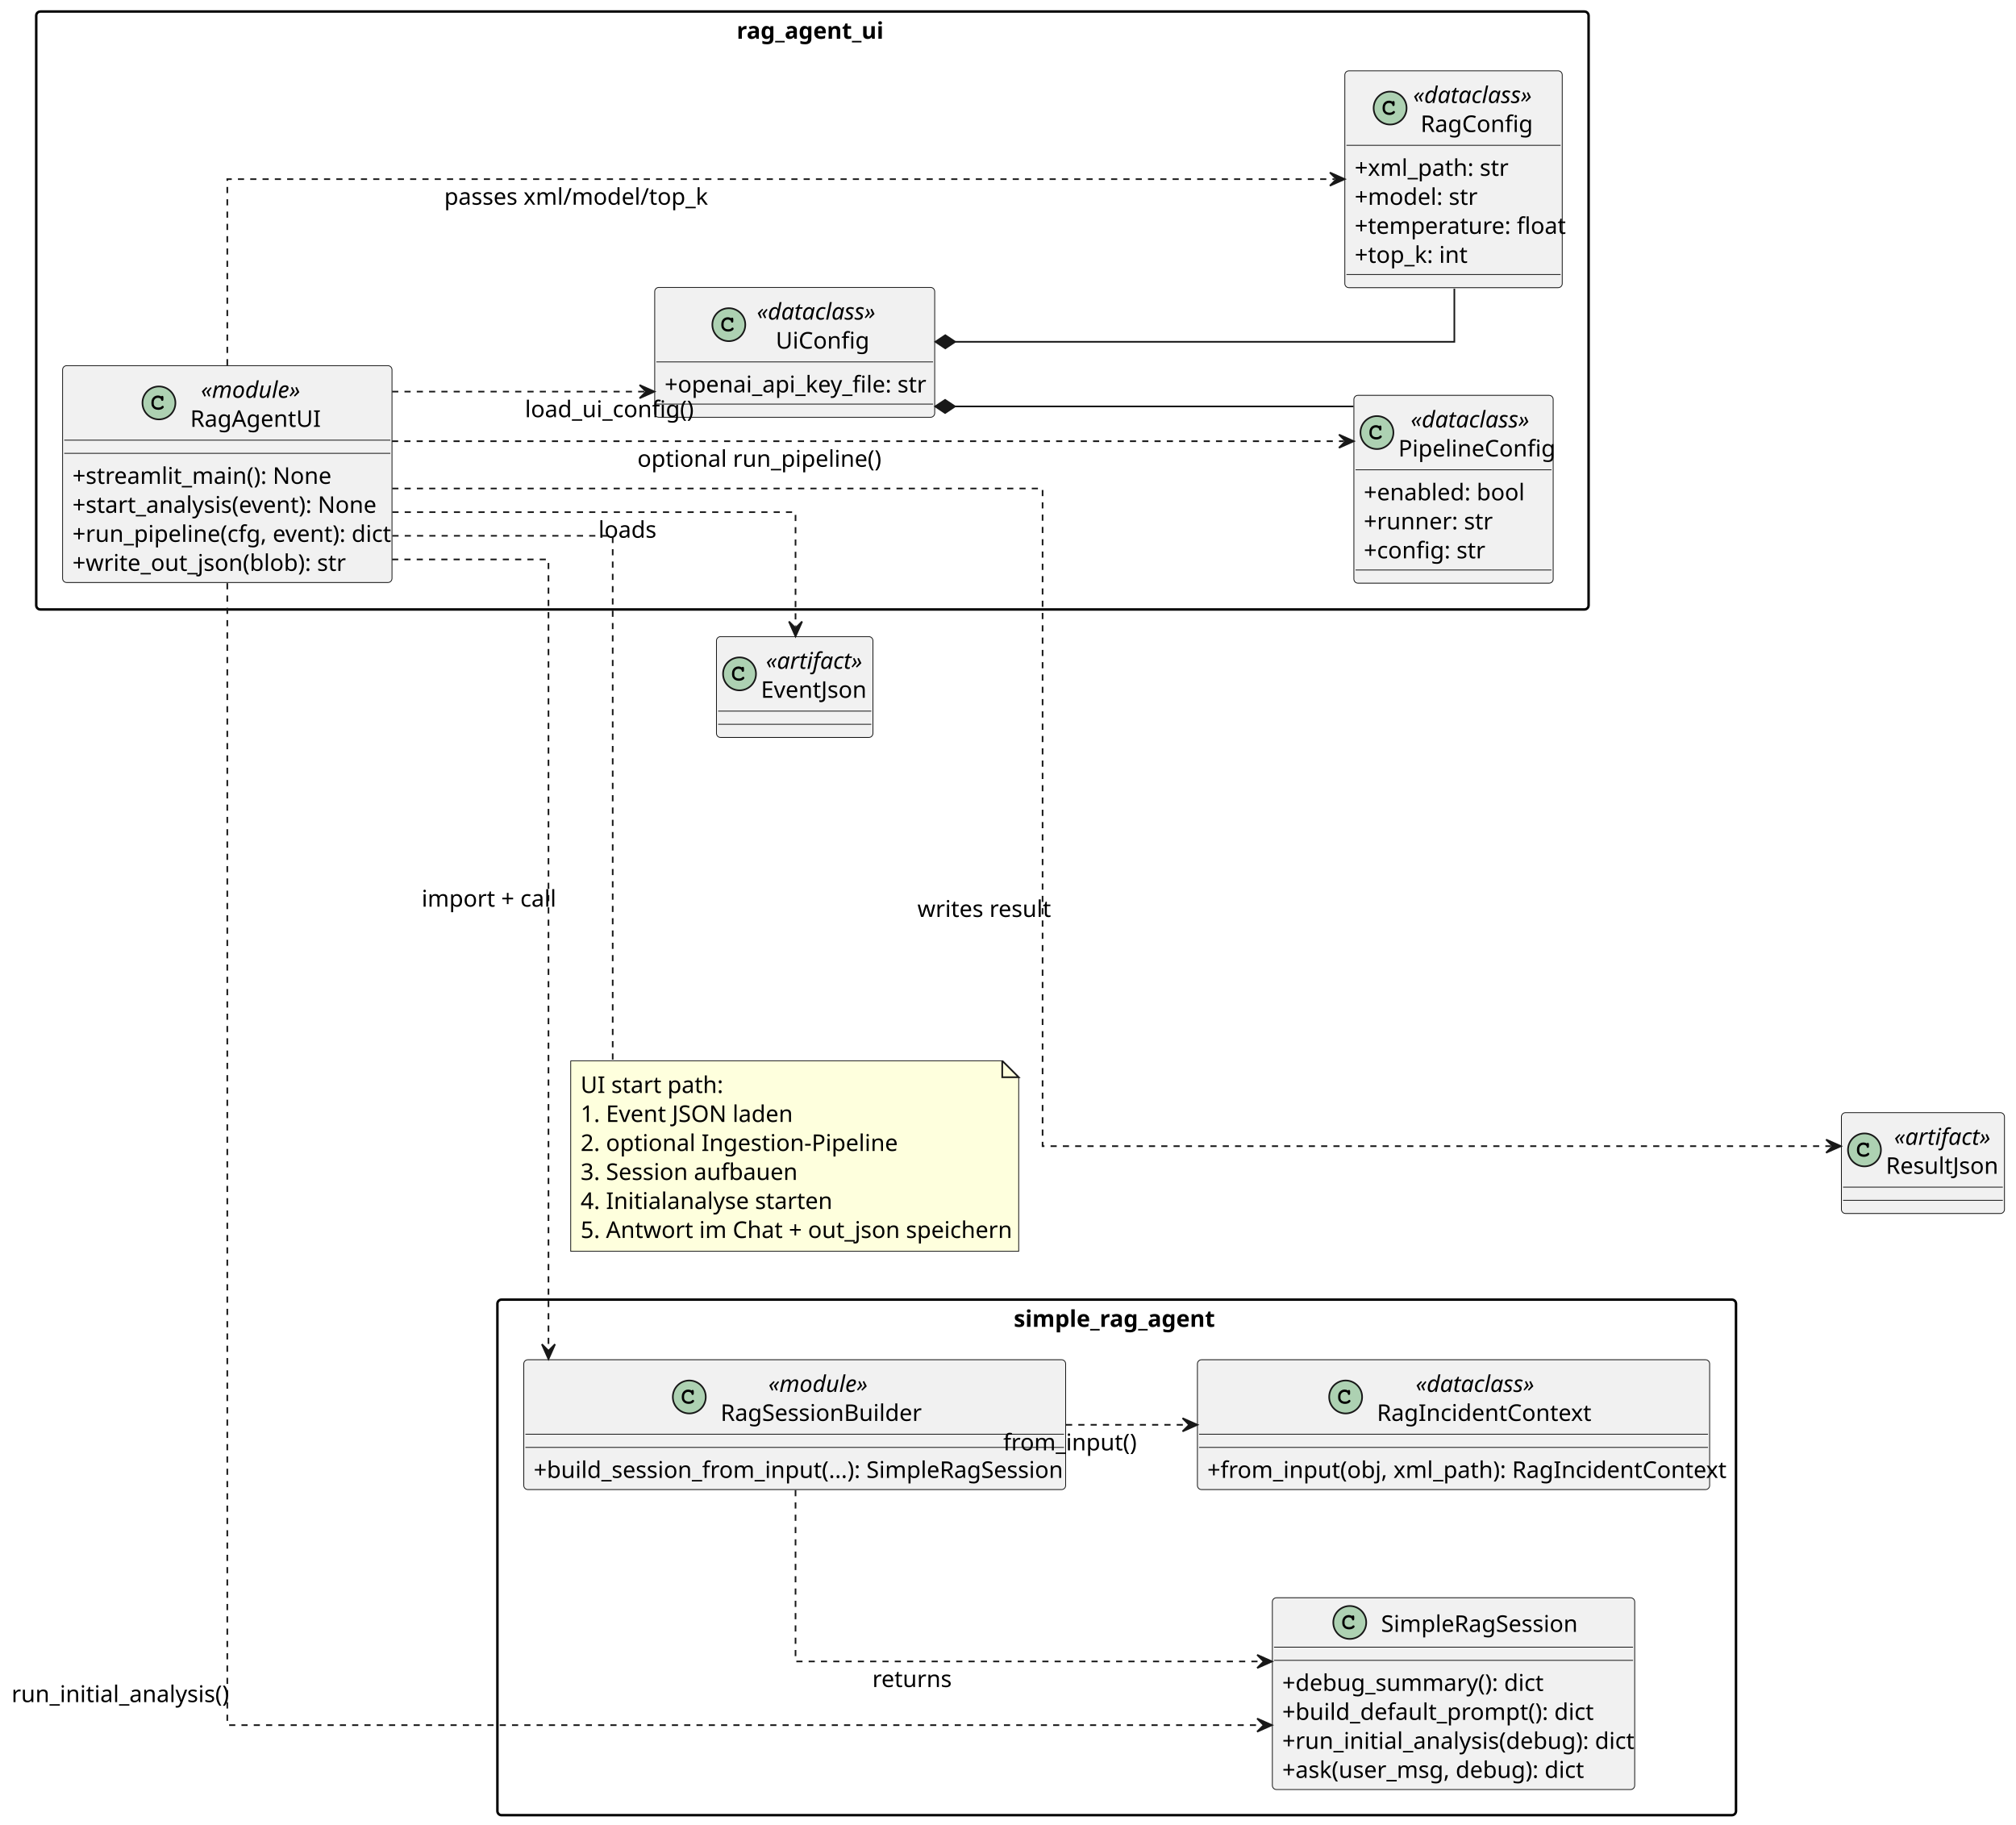
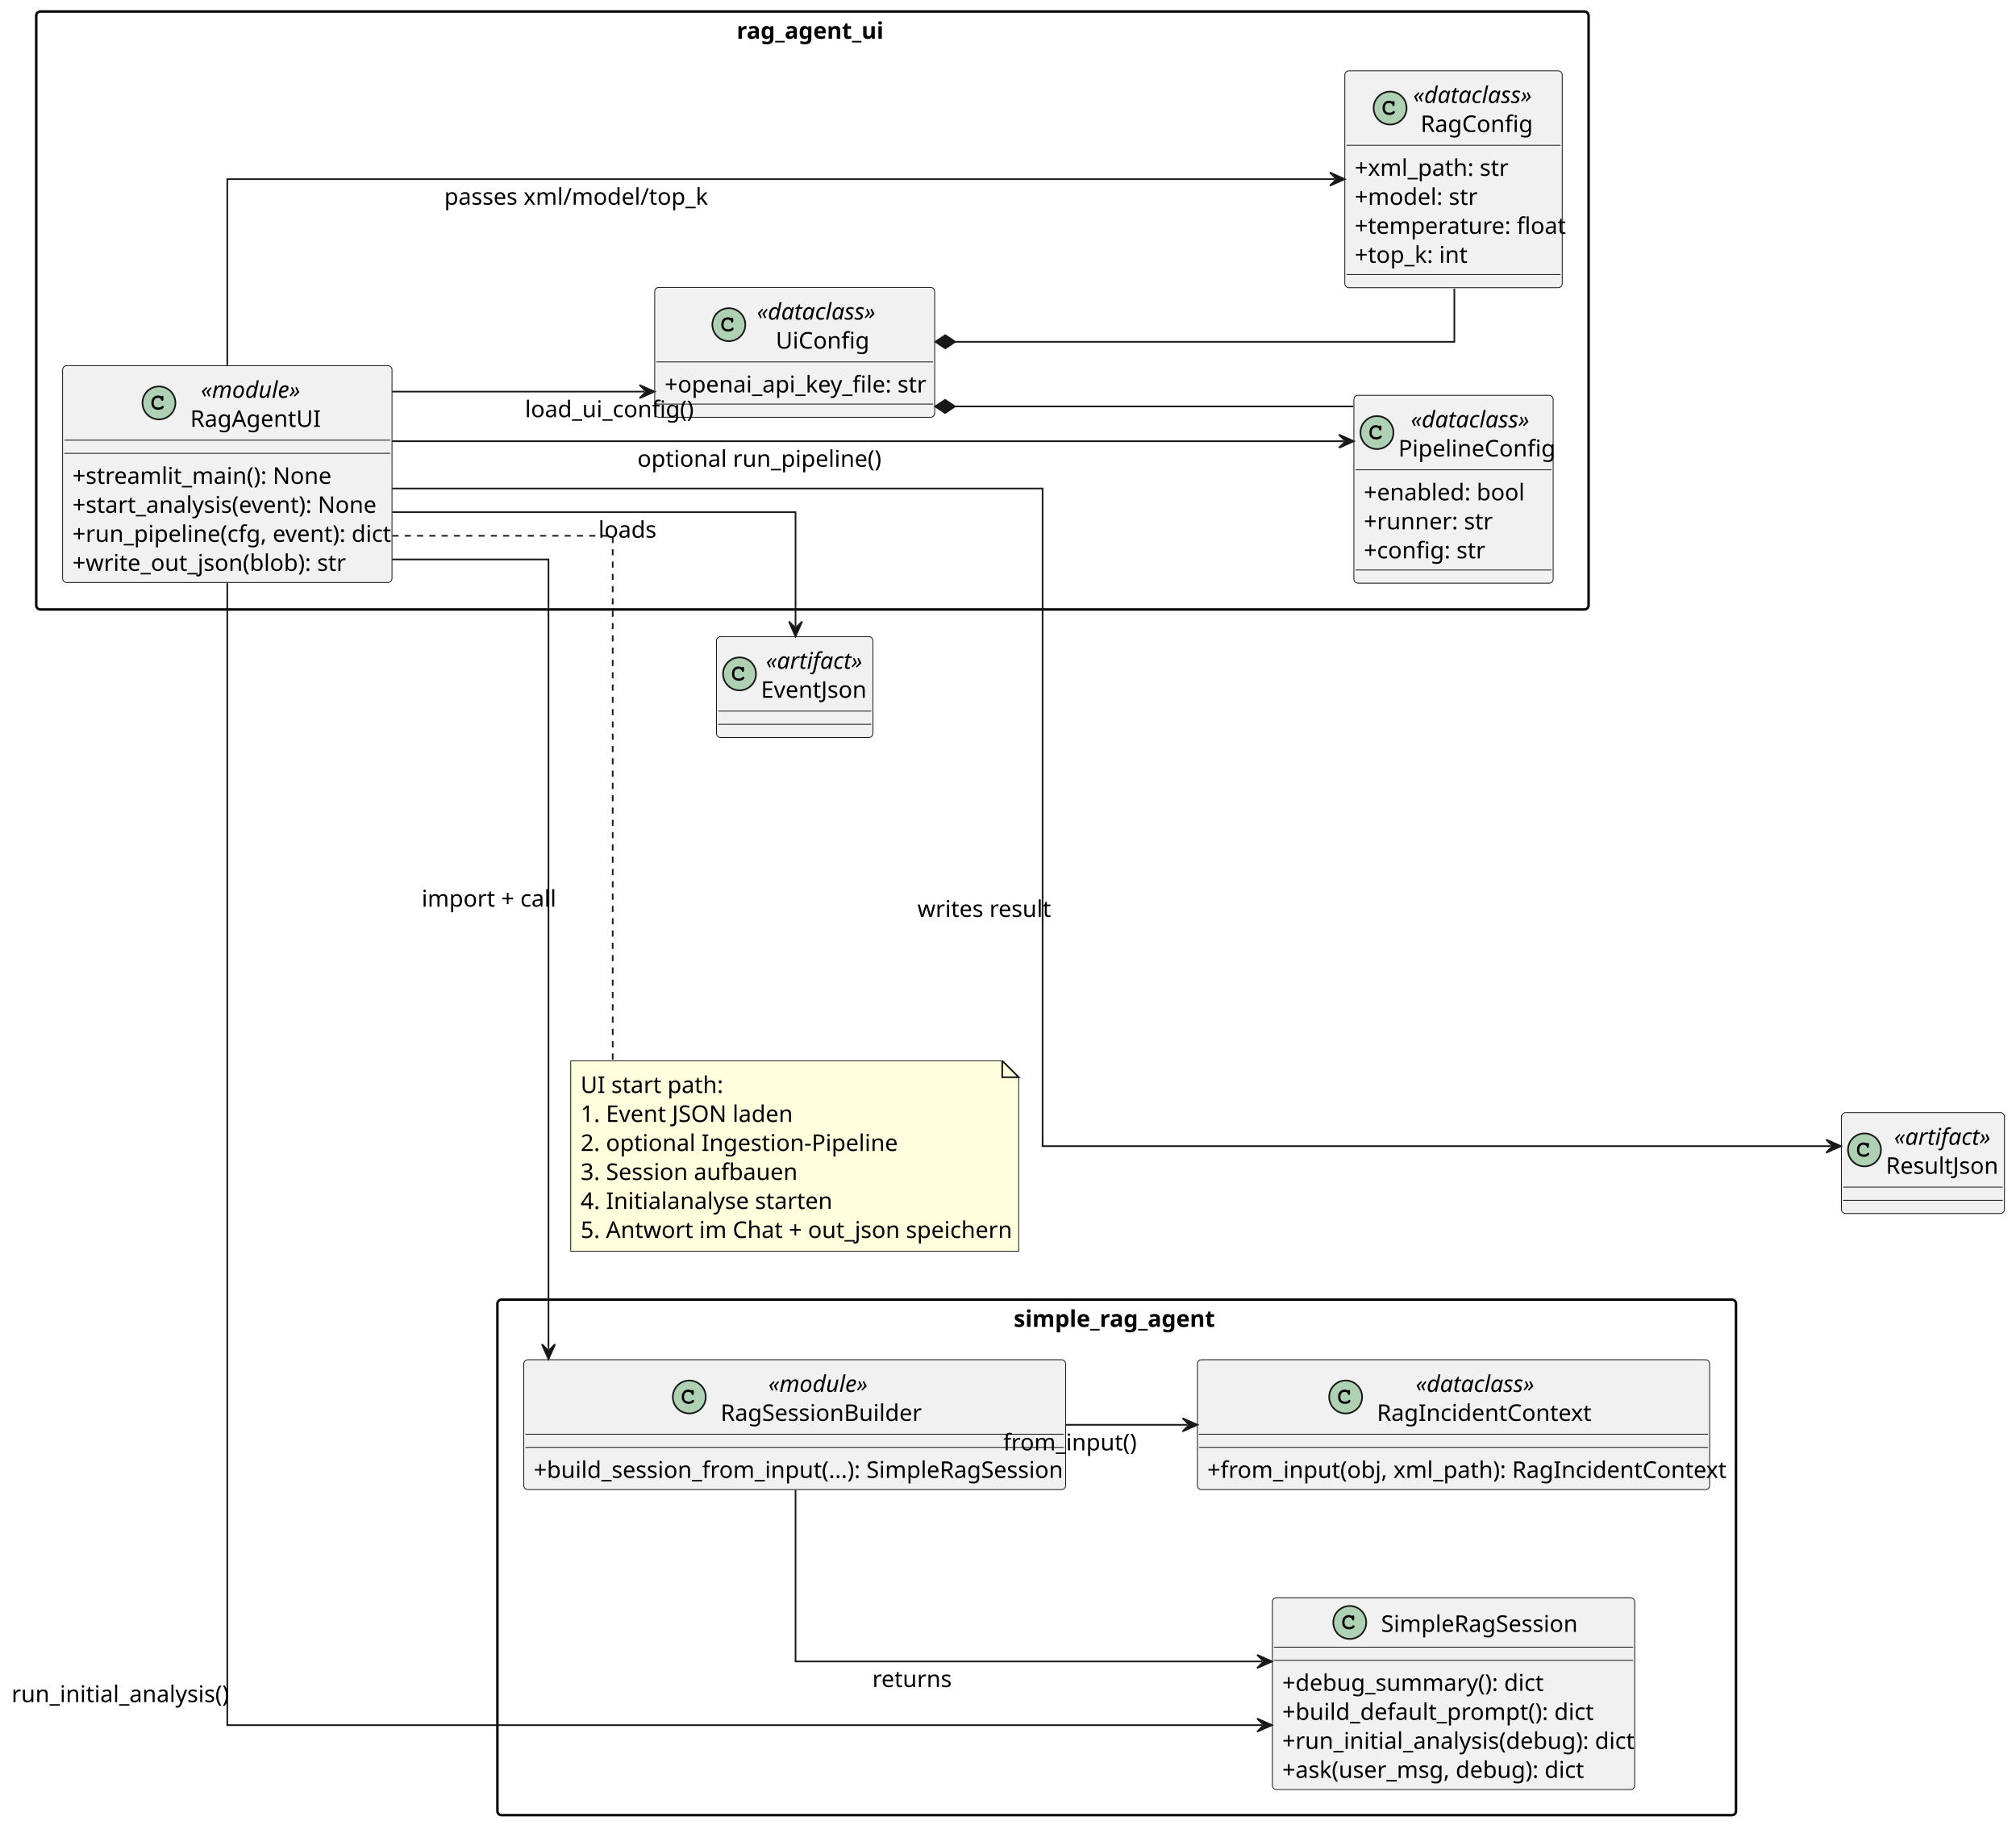
<svg xmlns="http://www.w3.org/2000/svg" contentStyleType="text/css" height="2077.5px" preserveAspectRatio="none" style="width:2295px;height:2077px;background:#FFFFFF;" version="1.1" viewBox="0 0 2295 2077" width="2295px" zoomAndPan="magnify">
  <defs />
  <g>
    <g id="cluster_rag_agent_ui">
      <rect fill="none" height="680.625" rx="4.688" ry="4.688" style="stroke:#000000;stroke-width:2.812;" width="1767.188" x="41.25" y="13.125" />
      <text fill="#000000" font-family="sans-serif" font-size="26.25" font-weight="bold" lengthAdjust="spacing" textLength="172.5" x="838.594" y="44.125">rag_agent_ui</text>
    </g>
    <g id="cluster_simple_rag_agent">
      <rect fill="none" height="586.875" rx="4.688" ry="4.688" style="stroke:#000000;stroke-width:2.812;" width="1410" x="566.25" y="1479.375" />
      <text fill="#000000" font-family="sans-serif" font-size="26.25" font-weight="bold" lengthAdjust="spacing" textLength="234.375" x="1154.062" y="1510.375">simple_rag_agent</text>
    </g>
    <g id="elem_RagAgentUI">
      <rect codeLine="12" fill="#F1F1F1" height="246.856" id="RagAgentUI" rx="4.688" ry="4.688" style="stroke:#181818;stroke-width:0.938;" width="375" x="71.25" y="416.25" />
      <ellipse cx="180.938" cy="458.643" fill="#ADD1B2" rx="18.75" ry="18.75" style="stroke:#181818;stroke-width:1.875;" />
      <path d="M183.574,451.26 Q183.809,450.938 184.102,450.776 Q184.394,450.615 184.717,450.615 Q185.303,450.615 185.669,451.011 Q186.035,451.406 186.035,452.344 L186.035,454.57 Q186.035,455.537 185.669,455.933 Q185.303,456.328 184.717,456.328 Q184.19,456.328 183.867,456.035 Q183.545,455.742 183.398,454.951 Q183.31,454.394 183.047,454.102 Q182.519,453.516 181.567,453.179 Q180.615,452.842 179.678,452.842 Q178.506,452.842 177.51,453.354 Q176.514,453.867 175.767,455.024 Q175.019,456.182 175.019,457.764 L175.019,459.463 Q175.019,461.367 176.397,462.627 Q177.773,463.887 180.205,463.887 Q181.67,463.887 182.695,463.506 Q183.281,463.272 183.955,462.598 Q184.365,462.188 184.585,462.056 Q184.805,461.924 185.098,461.924 Q185.625,461.924 186.035,462.334 Q186.445,462.744 186.445,463.272 Q186.445,463.799 185.889,464.414 Q185.098,465.322 183.867,465.82 Q182.227,466.523 180.234,466.523 Q177.891,466.523 176.016,465.557 Q174.522,464.795 173.452,463.14 Q172.383,461.484 172.383,459.522 L172.383,457.734 Q172.383,455.684 173.335,453.911 Q174.287,452.139 175.986,451.172 Q177.685,450.205 179.56,450.205 Q180.703,450.205 181.699,450.469 Q182.695,450.732 183.574,451.26 Z " fill="#000000" />
      <text fill="#000000" font-family="sans-serif" font-size="26.25" font-style="italic" lengthAdjust="spacing" textLength="116.25" x="228.75" y="452.875">«module»</text>
      <text fill="#000000" font-family="sans-serif" font-size="26.25" lengthAdjust="spacing" textLength="140.625" x="216.562" y="485.892">RagAgentUI</text>
      <line style="stroke:#181818;stroke-width:0.938;" x1="73.125" x2="444.375" y1="501.035" y2="501.035" />
      <line style="stroke:#181818;stroke-width:0.938;" x1="73.125" x2="444.375" y1="516.035" y2="516.035" />
      <text fill="#000000" font-family="sans-serif" font-size="26.25" lengthAdjust="spacing" textLength="281.25" x="82.5" y="550.785">+streamlit_main(): None</text>
      <text fill="#000000" font-family="sans-serif" font-size="26.25" lengthAdjust="spacing" textLength="339.375" x="82.5" y="583.803">+start_analysis(event): None</text>
      <text fill="#000000" font-family="sans-serif" font-size="26.25" lengthAdjust="spacing" textLength="352.5" x="82.5" y="616.82">+run_pipeline(cfg, event): dict</text>
      <text fill="#000000" font-family="sans-serif" font-size="26.25" lengthAdjust="spacing" textLength="300" x="82.5" y="649.838">+write_out_json(blob): str</text>
    </g>
    <g id="elem_UiConfig">
      <rect codeLine="19" fill="#F1F1F1" height="147.803" id="UiConfig" rx="4.688" ry="4.688" style="stroke:#181818;stroke-width:0.938;" width="318.75" x="745.312" y="327.188" />
      <ellipse cx="829.688" cy="369.58" fill="#ADD1B2" rx="18.75" ry="18.75" style="stroke:#181818;stroke-width:1.875;" />
      <path d="M832.324,362.197 Q832.559,361.875 832.852,361.714 Q833.144,361.553 833.467,361.553 Q834.053,361.553 834.419,361.948 Q834.785,362.344 834.785,363.281 L834.785,365.508 Q834.785,366.475 834.419,366.87 Q834.053,367.266 833.467,367.266 Q832.939,367.266 832.617,366.973 Q832.295,366.68 832.148,365.889 Q832.061,365.332 831.797,365.039 Q831.269,364.453 830.317,364.116 Q829.365,363.779 828.428,363.779 Q827.256,363.779 826.26,364.292 Q825.264,364.805 824.517,365.962 Q823.769,367.119 823.769,368.701 L823.769,370.4 Q823.769,372.305 825.146,373.565 Q826.523,374.824 828.955,374.824 Q830.42,374.824 831.445,374.443 Q832.031,374.209 832.705,373.535 Q833.115,373.125 833.335,372.993 Q833.555,372.861 833.848,372.861 Q834.375,372.861 834.785,373.272 Q835.195,373.682 835.195,374.209 Q835.195,374.736 834.639,375.352 Q833.848,376.26 832.617,376.758 Q830.977,377.461 828.984,377.461 Q826.641,377.461 824.766,376.494 Q823.271,375.732 822.202,374.077 Q821.133,372.422 821.133,370.459 L821.133,368.672 Q821.133,366.621 822.085,364.849 Q823.037,363.076 824.736,362.109 Q826.436,361.143 828.311,361.143 Q829.453,361.143 830.449,361.406 Q831.445,361.67 832.324,362.197 Z " fill="#000000" />
      <text fill="#000000" font-family="sans-serif" font-size="26.25" font-style="italic" lengthAdjust="spacing" textLength="142.5" x="861.562" y="363.812">«dataclass»</text>
      <text fill="#000000" font-family="sans-serif" font-size="26.25" lengthAdjust="spacing" textLength="99.375" x="883.125" y="396.83">UiConfig</text>
      <line style="stroke:#181818;stroke-width:0.938;" x1="747.188" x2="1062.188" y1="411.973" y2="411.973" />
      <text fill="#000000" font-family="sans-serif" font-size="26.25" lengthAdjust="spacing" textLength="296.25" x="756.562" y="446.722">+openai_api_key_file: str</text>
      <line style="stroke:#181818;stroke-width:0.938;" x1="747.188" x2="1062.188" y1="459.99" y2="459.99" />
    </g>
    <g id="elem_PipelineConfig">
      <rect codeLine="23" fill="#F1F1F1" height="213.838" id="PipelineConfig" rx="4.688" ry="4.688" style="stroke:#181818;stroke-width:0.938;" width="226.875" x="1541.25" y="450" />
      <ellipse cx="1567.5" cy="492.393" fill="#ADD1B2" rx="18.75" ry="18.75" style="stroke:#181818;stroke-width:1.875;" />
      <path d="M1570.137,485.01 Q1570.371,484.688 1570.664,484.526 Q1570.957,484.365 1571.279,484.365 Q1571.865,484.365 1572.231,484.761 Q1572.598,485.156 1572.598,486.094 L1572.598,488.32 Q1572.598,489.287 1572.231,489.683 Q1571.865,490.078 1571.279,490.078 Q1570.752,490.078 1570.43,489.785 Q1570.107,489.492 1569.961,488.701 Q1569.873,488.144 1569.609,487.852 Q1569.082,487.266 1568.13,486.929 Q1567.178,486.592 1566.24,486.592 Q1565.068,486.592 1564.072,487.104 Q1563.076,487.617 1562.329,488.774 Q1561.582,489.932 1561.582,491.514 L1561.582,493.213 Q1561.582,495.117 1562.959,496.377 Q1564.336,497.637 1566.768,497.637 Q1568.232,497.637 1569.258,497.256 Q1569.844,497.022 1570.518,496.348 Q1570.928,495.938 1571.148,495.806 Q1571.367,495.674 1571.66,495.674 Q1572.188,495.674 1572.598,496.084 Q1573.008,496.494 1573.008,497.022 Q1573.008,497.549 1572.451,498.164 Q1571.66,499.072 1570.43,499.57 Q1568.789,500.273 1566.797,500.273 Q1564.453,500.273 1562.578,499.307 Q1561.084,498.545 1560.015,496.89 Q1558.945,495.234 1558.945,493.272 L1558.945,491.484 Q1558.945,489.434 1559.898,487.661 Q1560.85,485.889 1562.549,484.922 Q1564.248,483.955 1566.123,483.955 Q1567.266,483.955 1568.262,484.219 Q1569.258,484.482 1570.137,485.01 Z " fill="#000000" />
      <text fill="#000000" font-family="sans-serif" font-size="26.25" font-style="italic" lengthAdjust="spacing" textLength="142.5" x="1605.938" y="486.625">«dataclass»</text>
      <text fill="#000000" font-family="sans-serif" font-size="26.25" lengthAdjust="spacing" textLength="170.625" x="1591.875" y="519.642">PipelineConfig</text>
      <line style="stroke:#181818;stroke-width:0.938;" x1="1543.125" x2="1766.25" y1="534.785" y2="534.785" />
      <text fill="#000000" font-family="sans-serif" font-size="26.25" lengthAdjust="spacing" textLength="176.25" x="1552.5" y="569.535">+enabled: bool</text>
      <text fill="#000000" font-family="sans-serif" font-size="26.25" lengthAdjust="spacing" textLength="138.75" x="1552.5" y="602.553">+runner: str</text>
      <text fill="#000000" font-family="sans-serif" font-size="26.25" lengthAdjust="spacing" textLength="131.25" x="1552.5" y="635.57">+config: str</text>
      <line style="stroke:#181818;stroke-width:0.938;" x1="1543.125" x2="1766.25" y1="648.838" y2="648.838" />
    </g>
    <g id="elem_RagConfig">
      <rect codeLine="29" fill="#F1F1F1" height="246.856" id="RagConfig" rx="4.688" ry="4.688" style="stroke:#181818;stroke-width:0.938;" width="247.5" x="1530.938" y="80.625" />
      <ellipse cx="1582.5" cy="123.018" fill="#ADD1B2" rx="18.75" ry="18.75" style="stroke:#181818;stroke-width:1.875;" />
      <path d="M1585.137,115.635 Q1585.371,115.312 1585.664,115.151 Q1585.957,114.99 1586.279,114.99 Q1586.865,114.99 1587.231,115.386 Q1587.598,115.781 1587.598,116.719 L1587.598,118.945 Q1587.598,119.912 1587.231,120.308 Q1586.865,120.703 1586.279,120.703 Q1585.752,120.703 1585.43,120.41 Q1585.107,120.117 1584.961,119.326 Q1584.873,118.769 1584.609,118.477 Q1584.082,117.891 1583.13,117.554 Q1582.178,117.217 1581.24,117.217 Q1580.068,117.217 1579.072,117.73 Q1578.076,118.242 1577.329,119.399 Q1576.582,120.557 1576.582,122.139 L1576.582,123.838 Q1576.582,125.742 1577.959,127.002 Q1579.336,128.262 1581.768,128.262 Q1583.232,128.262 1584.258,127.881 Q1584.844,127.647 1585.518,126.973 Q1585.928,126.562 1586.148,126.431 Q1586.367,126.299 1586.66,126.299 Q1587.188,126.299 1587.598,126.709 Q1588.008,127.119 1588.008,127.647 Q1588.008,128.174 1587.451,128.789 Q1586.66,129.697 1585.43,130.195 Q1583.789,130.898 1581.797,130.898 Q1579.453,130.898 1577.578,129.932 Q1576.084,129.17 1575.015,127.515 Q1573.945,125.859 1573.945,123.897 L1573.945,122.109 Q1573.945,120.059 1574.898,118.286 Q1575.85,116.514 1577.549,115.547 Q1579.248,114.58 1581.123,114.58 Q1582.266,114.58 1583.262,114.844 Q1584.258,115.107 1585.137,115.635 Z " fill="#000000" />
      <text fill="#000000" font-family="sans-serif" font-size="26.25" font-style="italic" lengthAdjust="spacing" textLength="142.5" x="1608.75" y="117.25">«dataclass»</text>
      <text fill="#000000" font-family="sans-serif" font-size="26.25" lengthAdjust="spacing" textLength="125.625" x="1617.188" y="150.267">RagConfig</text>
      <line style="stroke:#181818;stroke-width:0.938;" x1="1532.812" x2="1776.562" y1="165.41" y2="165.41" />
      <text fill="#000000" font-family="sans-serif" font-size="26.25" lengthAdjust="spacing" textLength="165" x="1542.188" y="200.16">+xml_path: str</text>
      <text fill="#000000" font-family="sans-serif" font-size="26.25" lengthAdjust="spacing" textLength="131.25" x="1542.188" y="233.178">+model: str</text>
      <text fill="#000000" font-family="sans-serif" font-size="26.25" lengthAdjust="spacing" textLength="225" x="1542.188" y="266.195">+temperature: float</text>
      <text fill="#000000" font-family="sans-serif" font-size="26.25" lengthAdjust="spacing" textLength="123.75" x="1542.188" y="299.213">+top_k: int</text>
      <line style="stroke:#181818;stroke-width:0.938;" x1="1532.812" x2="1776.562" y1="312.481" y2="312.481" />
    </g>
    <g id="elem_RagSessionBuilder">
      <rect codeLine="42" fill="#F1F1F1" height="147.803" id="RagSessionBuilder" rx="4.688" ry="4.688" style="stroke:#181818;stroke-width:0.938;" width="616.875" x="596.25" y="1547.812" />
      <ellipse cx="784.688" cy="1590.205" fill="#ADD1B2" rx="18.75" ry="18.75" style="stroke:#181818;stroke-width:1.875;" />
      <path d="M787.324,1582.822 Q787.559,1582.5 787.852,1582.339 Q788.144,1582.178 788.467,1582.178 Q789.053,1582.178 789.419,1582.573 Q789.785,1582.969 789.785,1583.906 L789.785,1586.133 Q789.785,1587.1 789.419,1587.495 Q789.053,1587.891 788.467,1587.891 Q787.939,1587.891 787.617,1587.598 Q787.295,1587.305 787.148,1586.514 Q787.061,1585.957 786.797,1585.664 Q786.269,1585.078 785.317,1584.741 Q784.365,1584.404 783.428,1584.404 Q782.256,1584.404 781.26,1584.917 Q780.264,1585.43 779.517,1586.587 Q778.769,1587.744 778.769,1589.326 L778.769,1591.025 Q778.769,1592.93 780.146,1594.189 Q781.523,1595.449 783.955,1595.449 Q785.42,1595.449 786.445,1595.068 Q787.031,1594.834 787.705,1594.16 Q788.115,1593.75 788.335,1593.618 Q788.555,1593.486 788.848,1593.486 Q789.375,1593.486 789.785,1593.897 Q790.195,1594.307 790.195,1594.834 Q790.195,1595.361 789.639,1595.977 Q788.848,1596.885 787.617,1597.383 Q785.977,1598.086 783.984,1598.086 Q781.641,1598.086 779.766,1597.119 Q778.271,1596.357 777.202,1594.702 Q776.133,1593.047 776.133,1591.084 L776.133,1589.297 Q776.133,1587.246 777.085,1585.474 Q778.037,1583.701 779.736,1582.734 Q781.436,1581.768 783.311,1581.768 Q784.453,1581.768 785.449,1582.031 Q786.445,1582.295 787.324,1582.822 Z " fill="#000000" />
      <text fill="#000000" font-family="sans-serif" font-size="26.25" font-style="italic" lengthAdjust="spacing" textLength="116.25" x="874.688" y="1584.437">«module»</text>
      <text fill="#000000" font-family="sans-serif" font-size="26.25" lengthAdjust="spacing" textLength="225" x="820.312" y="1617.455">RagSessionBuilder</text>
      <line style="stroke:#181818;stroke-width:0.938;" x1="598.125" x2="1211.25" y1="1632.598" y2="1632.598" />
      <line style="stroke:#181818;stroke-width:0.938;" x1="598.125" x2="1211.25" y1="1647.598" y2="1647.598" />
      <text fill="#000000" font-family="sans-serif" font-size="26.25" lengthAdjust="spacing" textLength="594.375" x="607.5" y="1682.347">+build_session_from_input(...): SimpleRagSession</text>
    </g>
    <g id="elem_RagIncidentContext">
      <rect codeLine="46" fill="#F1F1F1" height="147.803" id="RagIncidentContext" rx="4.688" ry="4.688" style="stroke:#181818;stroke-width:0.938;" width="583.125" x="1363.125" y="1547.812" />
      <ellipse cx="1531.875" cy="1590.205" fill="#ADD1B2" rx="18.75" ry="18.75" style="stroke:#181818;stroke-width:1.875;" />
      <path d="M1534.512,1582.822 Q1534.746,1582.5 1535.039,1582.339 Q1535.332,1582.178 1535.654,1582.178 Q1536.24,1582.178 1536.606,1582.573 Q1536.973,1582.969 1536.973,1583.906 L1536.973,1586.133 Q1536.973,1587.1 1536.606,1587.495 Q1536.24,1587.891 1535.654,1587.891 Q1535.127,1587.891 1534.805,1587.598 Q1534.482,1587.305 1534.336,1586.514 Q1534.248,1585.957 1533.984,1585.664 Q1533.457,1585.078 1532.505,1584.741 Q1531.553,1584.404 1530.615,1584.404 Q1529.443,1584.404 1528.447,1584.917 Q1527.451,1585.43 1526.704,1586.587 Q1525.957,1587.744 1525.957,1589.326 L1525.957,1591.025 Q1525.957,1592.93 1527.334,1594.189 Q1528.711,1595.449 1531.143,1595.449 Q1532.607,1595.449 1533.633,1595.068 Q1534.219,1594.834 1534.893,1594.16 Q1535.303,1593.75 1535.523,1593.618 Q1535.742,1593.486 1536.035,1593.486 Q1536.562,1593.486 1536.973,1593.897 Q1537.383,1594.307 1537.383,1594.834 Q1537.383,1595.361 1536.826,1595.977 Q1536.035,1596.885 1534.805,1597.383 Q1533.164,1598.086 1531.172,1598.086 Q1528.828,1598.086 1526.953,1597.119 Q1525.459,1596.357 1524.39,1594.702 Q1523.32,1593.047 1523.32,1591.084 L1523.32,1589.297 Q1523.32,1587.246 1524.273,1585.474 Q1525.225,1583.701 1526.924,1582.734 Q1528.623,1581.768 1530.498,1581.768 Q1531.641,1581.768 1532.637,1582.031 Q1533.633,1582.295 1534.512,1582.822 Z " fill="#000000" />
      <text fill="#000000" font-family="sans-serif" font-size="26.25" font-style="italic" lengthAdjust="spacing" textLength="142.5" x="1611.562" y="1584.437">«dataclass»</text>
      <text fill="#000000" font-family="sans-serif" font-size="26.25" lengthAdjust="spacing" textLength="230.625" x="1567.5" y="1617.455">RagIncidentContext</text>
      <line style="stroke:#181818;stroke-width:0.938;" x1="1365" x2="1944.375" y1="1632.598" y2="1632.598" />
      <line style="stroke:#181818;stroke-width:0.938;" x1="1365" x2="1944.375" y1="1647.598" y2="1647.598" />
      <text fill="#000000" font-family="sans-serif" font-size="26.25" lengthAdjust="spacing" textLength="560.625" x="1374.375" y="1682.347">+from_input(obj, xml_path): RagIncidentContext</text>
    </g>
    <g id="elem_SimpleRagSession">
      <rect codeLine="50" fill="#F1F1F1" height="218.32" id="SimpleRagSession" rx="4.688" ry="4.688" style="stroke:#181818;stroke-width:0.938;" width="412.5" x="1448.438" y="1818.75" />
      <ellipse cx="1536.562" cy="1846.875" fill="#ADD1B2" rx="18.75" ry="18.75" style="stroke:#181818;stroke-width:1.875;" />
      <path d="M1539.199,1839.492 Q1539.434,1839.17 1539.727,1839.009 Q1540.02,1838.848 1540.342,1838.848 Q1540.928,1838.848 1541.294,1839.243 Q1541.66,1839.639 1541.66,1840.576 L1541.66,1842.803 Q1541.66,1843.77 1541.294,1844.165 Q1540.928,1844.561 1540.342,1844.561 Q1539.814,1844.561 1539.492,1844.268 Q1539.17,1843.975 1539.023,1843.184 Q1538.936,1842.627 1538.672,1842.334 Q1538.145,1841.748 1537.192,1841.411 Q1536.24,1841.074 1535.303,1841.074 Q1534.131,1841.074 1533.135,1841.587 Q1532.139,1842.1 1531.392,1843.257 Q1530.645,1844.414 1530.645,1845.996 L1530.645,1847.695 Q1530.645,1849.6 1532.022,1850.859 Q1533.398,1852.119 1535.83,1852.119 Q1537.295,1852.119 1538.32,1851.738 Q1538.906,1851.504 1539.58,1850.83 Q1539.99,1850.42 1540.21,1850.288 Q1540.43,1850.156 1540.723,1850.156 Q1541.25,1850.156 1541.66,1850.566 Q1542.07,1850.977 1542.07,1851.504 Q1542.07,1852.031 1541.514,1852.647 Q1540.723,1853.555 1539.492,1854.053 Q1537.852,1854.756 1535.859,1854.756 Q1533.516,1854.756 1531.641,1853.789 Q1530.147,1853.027 1529.077,1851.372 Q1528.008,1849.717 1528.008,1847.754 L1528.008,1845.967 Q1528.008,1843.916 1528.96,1842.144 Q1529.912,1840.371 1531.611,1839.404 Q1533.311,1838.438 1535.186,1838.438 Q1536.328,1838.438 1537.324,1838.701 Q1538.32,1838.965 1539.199,1839.492 Z " fill="#000000" />
      <text fill="#000000" font-family="sans-serif" font-size="26.25" lengthAdjust="spacing" textLength="221.25" x="1572.188" y="1857.616">SimpleRagSession</text>
      <line style="stroke:#181818;stroke-width:0.938;" x1="1450.312" x2="1859.062" y1="1875" y2="1875" />
      <line style="stroke:#181818;stroke-width:0.938;" x1="1450.312" x2="1859.062" y1="1890" y2="1890" />
      <text fill="#000000" font-family="sans-serif" font-size="26.25" lengthAdjust="spacing" textLength="286.875" x="1459.688" y="1924.75">+debug_summary(): dict</text>
      <text fill="#000000" font-family="sans-serif" font-size="26.25" lengthAdjust="spacing" textLength="339.375" x="1459.688" y="1957.767">+build_default_prompt(): dict</text>
      <text fill="#000000" font-family="sans-serif" font-size="26.25" lengthAdjust="spacing" textLength="390" x="1459.688" y="1990.785">+run_initial_analysis(debug): dict</text>
      <text fill="#000000" font-family="sans-serif" font-size="26.25" lengthAdjust="spacing" textLength="337.5" x="1459.688" y="2023.803">+ask(user_msg, debug): dict</text>
    </g>
    <g id="elem_EventJson">
      <rect codeLine="61" fill="#F1F1F1" height="114.785" id="EventJson" rx="4.688" ry="4.688" style="stroke:#181818;stroke-width:0.938;" width="178.125" x="815.625" y="724.688" />
      <ellipse cx="841.875" cy="767.08" fill="#ADD1B2" rx="18.75" ry="18.75" style="stroke:#181818;stroke-width:1.875;" />
      <path d="M844.512,759.697 Q844.746,759.375 845.039,759.214 Q845.332,759.053 845.654,759.053 Q846.24,759.053 846.606,759.448 Q846.973,759.844 846.973,760.781 L846.973,763.008 Q846.973,763.975 846.606,764.37 Q846.24,764.766 845.654,764.766 Q845.127,764.766 844.805,764.473 Q844.482,764.18 844.336,763.389 Q844.248,762.832 843.984,762.539 Q843.457,761.953 842.505,761.616 Q841.553,761.279 840.615,761.279 Q839.443,761.279 838.447,761.792 Q837.451,762.305 836.704,763.462 Q835.957,764.619 835.957,766.201 L835.957,767.9 Q835.957,769.805 837.334,771.064 Q838.711,772.324 841.143,772.324 Q842.607,772.324 843.633,771.943 Q844.219,771.709 844.893,771.035 Q845.303,770.625 845.523,770.493 Q845.742,770.361 846.035,770.361 Q846.562,770.361 846.973,770.771 Q847.383,771.182 847.383,771.709 Q847.383,772.236 846.826,772.852 Q846.035,773.76 844.805,774.258 Q843.164,774.961 841.172,774.961 Q838.828,774.961 836.953,773.994 Q835.459,773.232 834.39,771.577 Q833.32,769.922 833.32,767.959 L833.32,766.172 Q833.32,764.121 834.273,762.349 Q835.225,760.576 836.924,759.609 Q838.623,758.643 840.498,758.643 Q841.641,758.643 842.637,758.906 Q843.633,759.17 844.512,759.697 Z " fill="#000000" />
      <text fill="#000000" font-family="sans-serif" font-size="26.25" font-style="italic" lengthAdjust="spacing" textLength="110.625" x="871.875" y="761.312">«artifact»</text>
      <text fill="#000000" font-family="sans-serif" font-size="26.25" lengthAdjust="spacing" textLength="121.875" x="866.25" y="794.33">EventJson</text>
      <line style="stroke:#181818;stroke-width:0.938;" x1="817.5" x2="991.875" y1="809.473" y2="809.473" />
      <line style="stroke:#181818;stroke-width:0.938;" x1="817.5" x2="991.875" y1="824.473" y2="824.473" />
    </g>
    <g id="elem_ResultJson">
      <rect codeLine="62" fill="#F1F1F1" height="114.785" id="ResultJson" rx="4.688" ry="4.688" style="stroke:#181818;stroke-width:0.938;" width="185.625" x="2096.25" y="1266.562" />
      <ellipse cx="2122.5" cy="1308.955" fill="#ADD1B2" rx="18.75" ry="18.75" style="stroke:#181818;stroke-width:1.875;" />
      <path d="M2125.137,1301.572 Q2125.371,1301.25 2125.664,1301.089 Q2125.957,1300.928 2126.279,1300.928 Q2126.865,1300.928 2127.231,1301.323 Q2127.598,1301.719 2127.598,1302.656 L2127.598,1304.883 Q2127.598,1305.85 2127.231,1306.245 Q2126.865,1306.641 2126.279,1306.641 Q2125.752,1306.641 2125.43,1306.348 Q2125.107,1306.055 2124.961,1305.264 Q2124.873,1304.707 2124.609,1304.414 Q2124.082,1303.828 2123.13,1303.491 Q2122.178,1303.154 2121.24,1303.154 Q2120.068,1303.154 2119.072,1303.667 Q2118.076,1304.18 2117.329,1305.337 Q2116.582,1306.494 2116.582,1308.076 L2116.582,1309.775 Q2116.582,1311.68 2117.959,1312.939 Q2119.336,1314.199 2121.768,1314.199 Q2123.232,1314.199 2124.258,1313.818 Q2124.844,1313.584 2125.518,1312.91 Q2125.928,1312.5 2126.148,1312.368 Q2126.367,1312.236 2126.66,1312.236 Q2127.188,1312.236 2127.598,1312.647 Q2128.008,1313.057 2128.008,1313.584 Q2128.008,1314.111 2127.451,1314.727 Q2126.66,1315.635 2125.43,1316.133 Q2123.789,1316.836 2121.797,1316.836 Q2119.453,1316.836 2117.578,1315.869 Q2116.084,1315.107 2115.015,1313.452 Q2113.945,1311.797 2113.945,1309.834 L2113.945,1308.047 Q2113.945,1305.996 2114.898,1304.224 Q2115.85,1302.451 2117.549,1301.484 Q2119.248,1300.518 2121.123,1300.518 Q2122.266,1300.518 2123.262,1300.781 Q2124.258,1301.045 2125.137,1301.572 Z " fill="#000000" />
      <text fill="#000000" font-family="sans-serif" font-size="26.25" font-style="italic" lengthAdjust="spacing" textLength="110.625" x="2156.25" y="1303.187">«artifact»</text>
      <text fill="#000000" font-family="sans-serif" font-size="26.25" lengthAdjust="spacing" textLength="129.375" x="2146.875" y="1336.205">ResultJson</text>
      <line style="stroke:#181818;stroke-width:0.938;" x1="2098.125" x2="2280" y1="1351.348" y2="1351.348" />
      <line style="stroke:#181818;stroke-width:0.938;" x1="2098.125" x2="2280" y1="1366.348" y2="1366.348" />
    </g>
    <g id="elem_GMN26">
      <path d="M649.688,1207.5 L649.688,1424.355 L1159.688,1424.355 L1159.688,1226.25 L1140.938,1207.5 L649.688,1207.5 " fill="#FEFFDD" style="stroke:#181818;stroke-width:0.938;" />
      <path d="M1140.938,1207.5 L1140.938,1226.25 L1159.688,1226.25 L1140.938,1207.5 " fill="#FEFFDD" style="stroke:#181818;stroke-width:1.875;" />
      <text fill="#000000" font-family="sans-serif" font-size="26.25" lengthAdjust="spacing" textLength="150" x="660.938" y="1244.125">UI start path:</text>
      <text fill="#000000" font-family="sans-serif" font-size="26.25" lengthAdjust="spacing" textLength="243.75" x="660.938" y="1277.142">1. Event JSON laden</text>
      <text fill="#000000" font-family="sans-serif" font-size="26.25" lengthAdjust="spacing" textLength="341.25" x="660.938" y="1310.16">2. optional Ingestion-Pipeline</text>
      <text fill="#000000" font-family="sans-serif" font-size="26.25" lengthAdjust="spacing" textLength="243.75" x="660.938" y="1343.178">3. Session aufbauen</text>
      <text fill="#000000" font-family="sans-serif" font-size="26.25" lengthAdjust="spacing" textLength="271.875" x="660.938" y="1376.195">4. Initialanalyse starten</text>
      <text fill="#000000" font-family="sans-serif" font-size="26.25" lengthAdjust="spacing" textLength="470.625" x="660.938" y="1409.213">5. Antwort im Chat + out_json speichern</text>
    </g>
    <g id="link_UiConfig_PipelineConfig">
      <path codeLine="36" d="M1087.162,462.656 C1230.206,462.656 1413.787,462.656 1540.725,462.656 " fill="none" id="UiConfig-backto-PipelineConfig" style="stroke:#181818;stroke-width:1.875;" />
      <polygon fill="#181818" points="1064.662,462.656,1075.912,470.156,1087.162,462.656,1075.912,455.156,1064.662,462.656" style="stroke:#181818;stroke-width:1.875;" />
    </g>
    <g id="link_UiConfig_RagConfig">
      <path codeLine="37" d="M1087.369,389.062 C1307.906,389.062 1655.625,389.062 1655.625,389.062 C1655.625,389.062 1655.625,362.006 1655.625,328.594 " fill="none" id="UiConfig-backto-RagConfig" style="stroke:#181818;stroke-width:1.875;" />
      <polygon fill="#181818" points="1064.869,389.062,1076.119,396.562,1087.369,389.062,1076.119,381.562,1064.869,389.062" style="stroke:#181818;stroke-width:1.875;" />
    </g>
    <g id="link_RagAgentUI_UiConfig">
-       <path codeLine="38" d="M446.456,445.781 C541.069,445.781 643.331,445.781 733.706,445.781 " fill="none" id="RagAgentUI-to-UiConfig" style="stroke:#181818;stroke-width:1.875;stroke-dasharray:7.0,7.0;" />
+       <path codeLine="38" d="M446.456,445.781 C541.069,445.781 643.331,445.781 733.706,445.781 " fill="none" id="RagAgentUI-to-UiConfig" style="stroke:#181818;stroke-width:1.875;" />
      <polygon fill="#181818" points="744.956,445.781,728.081,438.281,735.581,445.781,728.081,453.281,744.956,445.781" style="stroke:#181818;stroke-width:1.875;" />
      <text fill="#000000" font-family="sans-serif" font-size="26.25" lengthAdjust="spacing" textLength="191.25" x="597.581" y="474.906">load_ui_config()</text>
    </g>
    <g id="link_RagSessionBuilder_RagIncidentContext">
-       <path codeLine="57" d="M1213.537,1621.875 C1263,1621.875 1302.787,1621.875 1351.838,1621.875 " fill="none" id="RagSessionBuilder-to-RagIncidentContext" style="stroke:#181818;stroke-width:1.875;stroke-dasharray:7.0,7.0;" />
+       <path codeLine="57" d="M1213.537,1621.875 C1263,1621.875 1302.787,1621.875 1351.838,1621.875 " fill="none" id="RagSessionBuilder-to-RagIncidentContext" style="stroke:#181818;stroke-width:1.875;" />
      <polygon fill="#181818" points="1363.088,1621.875,1346.213,1614.375,1353.713,1621.875,1346.213,1629.375,1363.088,1621.875" style="stroke:#181818;stroke-width:1.875;" />
      <text fill="#000000" font-family="sans-serif" font-size="26.25" lengthAdjust="spacing" textLength="144.375" x="1142.062" y="1651">from_input()</text>
    </g>
    <g id="link_RagSessionBuilder_SimpleRagSession">
-       <path codeLine="58" d="M905.625,1696.2 C905.625,1775.925 905.625,1891.256 905.625,1891.256 C905.625,1891.256 1215.056,1891.256 1436.775,1891.256 " fill="none" id="RagSessionBuilder-to-SimpleRagSession" style="stroke:#181818;stroke-width:1.875;stroke-dasharray:7.0,7.0;" />
+       <path codeLine="58" d="M905.625,1696.2 C905.625,1775.925 905.625,1891.256 905.625,1891.256 C905.625,1891.256 1215.056,1891.256 1436.775,1891.256 " fill="none" id="RagSessionBuilder-to-SimpleRagSession" style="stroke:#181818;stroke-width:1.875;" />
      <polygon fill="#181818" points="1448.025,1891.256,1431.15,1883.756,1438.65,1891.256,1431.15,1898.756,1448.025,1891.256" style="stroke:#181818;stroke-width:1.875;" />
      <text fill="#000000" font-family="sans-serif" font-size="26.25" lengthAdjust="spacing" textLength="84.375" x="993.038" y="1920.381">returns</text>
    </g>
    <g id="link_RagAgentUI_EventJson">
-       <path codeLine="64" d="M446.719,582.994 C637.706,582.994 905.625,582.994 905.625,582.994 C905.625,582.994 905.625,654.356 905.625,713.1 " fill="none" id="RagAgentUI-to-EventJson" style="stroke:#181818;stroke-width:1.875;stroke-dasharray:7.0,7.0;" />
+       <path codeLine="64" d="M446.719,582.994 C637.706,582.994 905.625,582.994 905.625,582.994 C905.625,582.994 905.625,654.356 905.625,713.1 " fill="none" id="RagAgentUI-to-EventJson" style="stroke:#181818;stroke-width:1.875;" />
      <polygon fill="#181818" points="905.625,724.35,913.125,707.475,905.625,714.975,898.125,707.475,905.625,724.35" style="stroke:#181818;stroke-width:1.875;" />
      <text fill="#000000" font-family="sans-serif" font-size="26.25" lengthAdjust="spacing" textLength="63.75" x="681.225" y="612.119">loads</text>
    </g>
    <g id="link_RagAgentUI_PipelineConfig">
-       <path codeLine="65" d="M446.288,502.238 C740.362,502.238 1289.906,502.238 1529.888,502.238 " fill="none" id="RagAgentUI-to-PipelineConfig" style="stroke:#181818;stroke-width:1.875;stroke-dasharray:7.0,7.0;" />
+       <path codeLine="65" d="M446.288,502.238 C740.362,502.238 1289.906,502.238 1529.888,502.238 " fill="none" id="RagAgentUI-to-PipelineConfig" style="stroke:#181818;stroke-width:1.875;" />
      <polygon fill="#181818" points="1541.138,502.238,1524.263,494.738,1531.763,502.238,1524.263,509.738,1541.138,502.238" style="stroke:#181818;stroke-width:1.875;" />
      <text fill="#000000" font-family="sans-serif" font-size="26.25" lengthAdjust="spacing" textLength="266.25" x="725.587" y="531.362">optional run_pipeline()</text>
    </g>
    <g id="link_RagAgentUI_RagConfig">
-       <path codeLine="66" d="M258.75,415.8 C258.75,320.062 258.75,203.906 258.75,203.906 C258.75,203.906 1177.912,203.906 1519.556,203.906 " fill="none" id="RagAgentUI-to-RagConfig" style="stroke:#181818;stroke-width:1.875;stroke-dasharray:7.0,7.0;" />
+       <path codeLine="66" d="M258.75,415.8 C258.75,320.062 258.75,203.906 258.75,203.906 C258.75,203.906 1177.912,203.906 1519.556,203.906 " fill="none" id="RagAgentUI-to-RagConfig" style="stroke:#181818;stroke-width:1.875;" />
      <polygon fill="#181818" points="1530.806,203.906,1513.931,196.406,1521.431,203.906,1513.931,211.406,1530.806,203.906" style="stroke:#181818;stroke-width:1.875;" />
      <text fill="#000000" font-family="sans-serif" font-size="26.25" lengthAdjust="spacing" textLength="281.25" x="505.706" y="233.031">passes xml/model/top_k</text>
    </g>
    <g id="link_RagAgentUI_RagSessionBuilder">
-       <path codeLine="67" d="M446.381,636.825 C536.156,636.825 624.375,636.825 624.375,636.825 C624.375,636.825 624.375,1305.9 624.375,1535.775 " fill="none" id="RagAgentUI-to-RagSessionBuilder" style="stroke:#181818;stroke-width:1.875;stroke-dasharray:7.0,7.0;" />
+       <path codeLine="67" d="M446.381,636.825 C536.156,636.825 624.375,636.825 624.375,636.825 C624.375,636.825 624.375,1305.9 624.375,1535.775 " fill="none" id="RagAgentUI-to-RagSessionBuilder" style="stroke:#181818;stroke-width:1.875;" />
      <polygon fill="#181818" points="624.375,1547.025,631.875,1530.15,624.375,1537.65,616.875,1530.15,624.375,1547.025" style="stroke:#181818;stroke-width:1.875;" />
      <text fill="#000000" font-family="sans-serif" font-size="26.25" lengthAdjust="spacing" textLength="142.5" x="480" y="1032.062">import + call</text>
    </g>
    <g id="link_RagAgentUI_SimpleRagSession">
-       <path codeLine="68" d="M258.75,663.862 C258.75,1010.25 258.75,1963.744 258.75,1963.744 C258.75,1963.744 1048.125,1963.744 1436.719,1963.744 " fill="none" id="RagAgentUI-to-SimpleRagSession" style="stroke:#181818;stroke-width:1.875;stroke-dasharray:7.0,7.0;" />
+       <path codeLine="68" d="M258.75,663.862 C258.75,1010.25 258.75,1963.744 258.75,1963.744 C258.75,1963.744 1048.125,1963.744 1436.719,1963.744 " fill="none" id="RagAgentUI-to-SimpleRagSession" style="stroke:#181818;stroke-width:1.875;" />
      <polygon fill="#181818" points="1447.969,1963.744,1431.094,1956.244,1438.594,1963.744,1431.094,1971.244,1447.969,1963.744" style="stroke:#181818;stroke-width:1.875;" />
      <text fill="#000000" font-family="sans-serif" font-size="26.25" lengthAdjust="spacing" textLength="243.75" x="13.125" y="1937.537">run_initial_analysis()</text>
    </g>
    <g id="link_RagAgentUI_ResultJson">
-       <path codeLine="69" d="M446.569,556.069 C717.769,556.069 1186.875,556.069 1186.875,556.069 C1186.875,556.069 1186.875,1304.681 1186.875,1304.681 C1186.875,1304.681 1835.644,1304.681 2084.438,1304.681 " fill="none" id="RagAgentUI-to-ResultJson" style="stroke:#181818;stroke-width:1.875;stroke-dasharray:7.0,7.0;" />
+       <path codeLine="69" d="M446.569,556.069 C717.769,556.069 1186.875,556.069 1186.875,556.069 C1186.875,556.069 1186.875,1304.681 1186.875,1304.681 C1186.875,1304.681 1835.644,1304.681 2084.438,1304.681 " fill="none" id="RagAgentUI-to-ResultJson" style="stroke:#181818;stroke-width:1.875;" />
      <polygon fill="#181818" points="2095.688,1304.681,2078.812,1297.181,2086.312,1304.681,2078.812,1312.181,2095.688,1304.681" style="stroke:#181818;stroke-width:1.875;" />
      <text fill="#000000" font-family="sans-serif" font-size="26.25" lengthAdjust="spacing" textLength="140.625" x="1044.375" y="1043.762">writes result</text>
    </g>
    <g id="link_RagAgentUI_GMN26">
      <path d="M446.738,609.919 C565.819,609.919 697.5,609.919 697.5,609.919 C697.5,609.919 697.5,1009.294 697.5,1207.425 " fill="none" id="RagAgentUI-GMN26" style="stroke:#181818;stroke-width:1.875;stroke-dasharray:7.0,7.0;" />
    </g>
  </g>
</svg>
